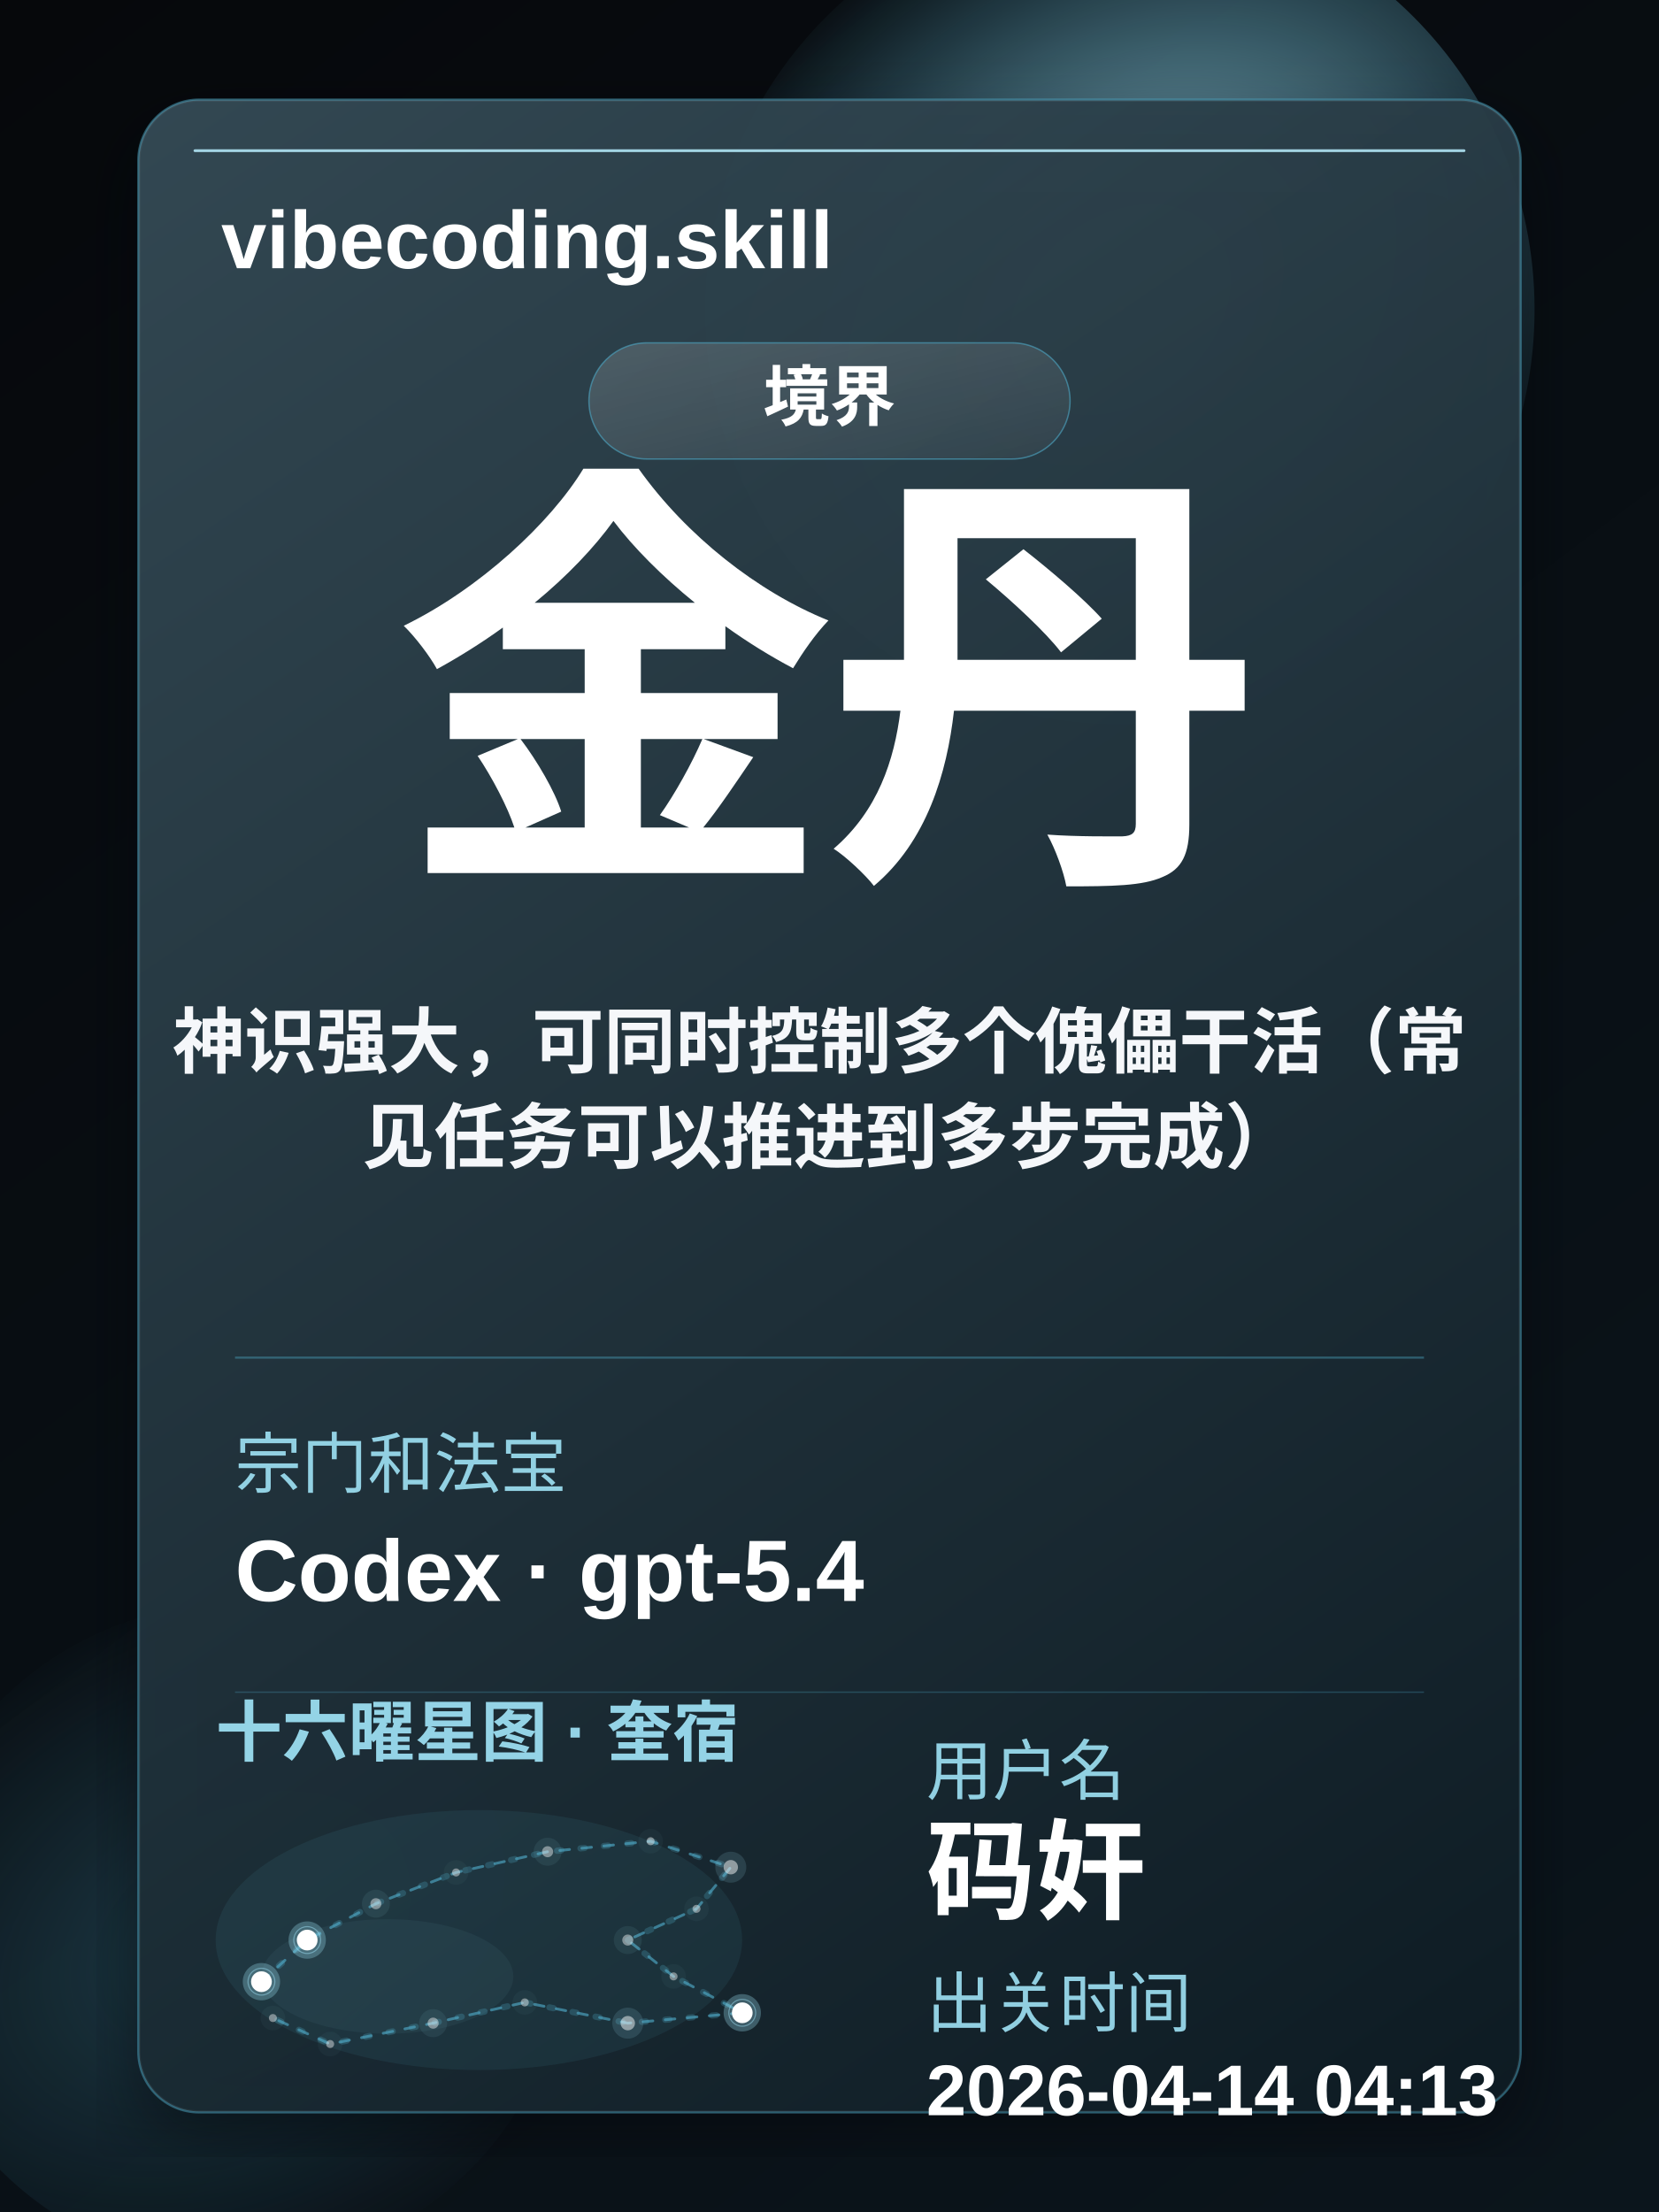
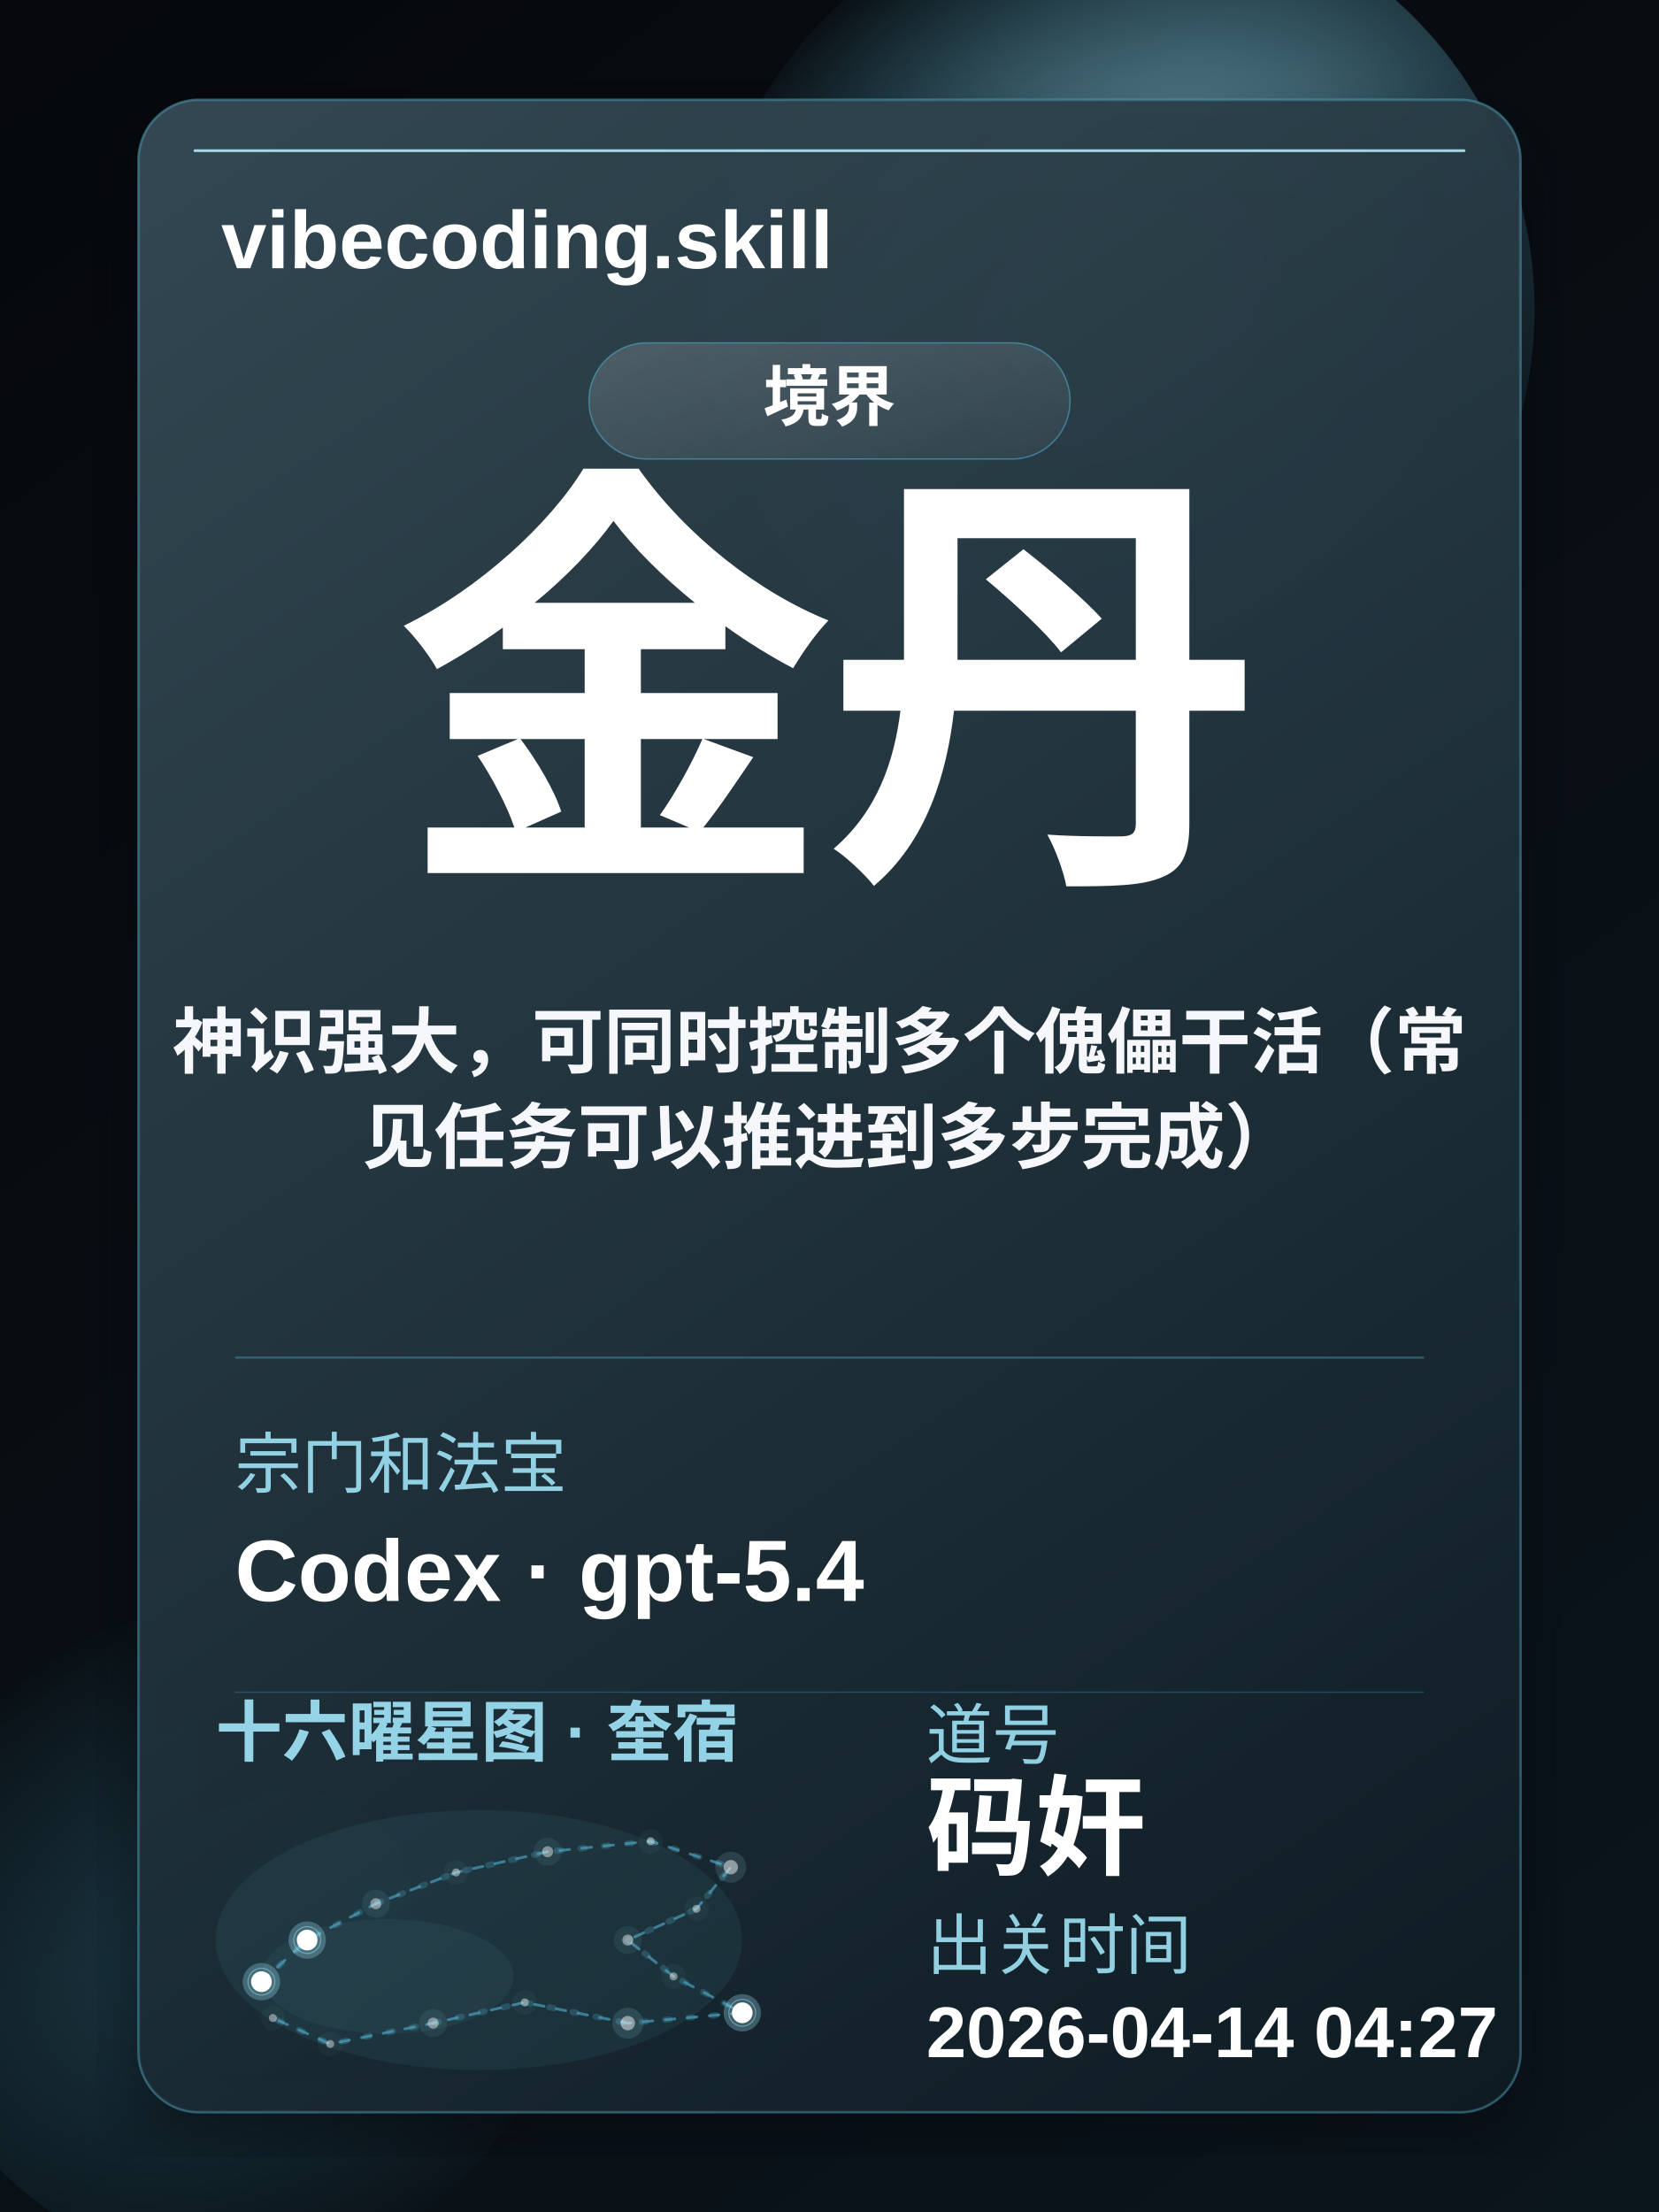
<svg xmlns="http://www.w3.org/2000/svg" width="1200" height="1600" viewBox="0 0 1200 1600" fill="none">
  <defs>
    <style>
      @font-face { font-family: 'CardDisplay'; src: url('file:///System/Library/Fonts/SFNS.ttf'); }
      @font-face { font-family: 'CardBody'; src: url('file:///System/Library/Fonts/SFNS.ttf'); }
      @font-face { font-family: 'CardCJK'; src: url('file:///System/Library/Fonts/Hiragino%20Sans%20GB.ttc'); }
      @font-face { font-family: 'CardUnicode'; src: url('file:///System/Library/Fonts/Supplemental/Arial%20Unicode.ttf'); }
    </style>
    <linearGradient id="bg" x1="0" y1="0" x2="1200" y2="1600" gradientUnits="userSpaceOnUse">
      <stop stop-color="#06080B" />
      <stop offset="1" stop-color="#0B151C" />
    </linearGradient>
    <radialGradient id="aura" cx="0" cy="0" r="1" gradientUnits="userSpaceOnUse" gradientTransform="translate(810 224) rotate(140) scale(418 312)">
      <stop stop-color="#B6E9F7" stop-opacity="0.88" />
      <stop offset="1" stop-color="#59BFE0" stop-opacity="0" />
    </radialGradient>
    <radialGradient id="auraBottom" cx="0" cy="0" r="1" gradientUnits="userSpaceOnUse" gradientTransform="translate(170 1400) rotate(-28) scale(356 248)">
      <stop stop-color="#59BFE0" stop-opacity="0.24" />
      <stop offset="1" stop-color="#59BFE0" stop-opacity="0" />
    </radialGradient>
    <linearGradient id="panel" x1="122" y1="86" x2="1082" y2="1506" gradientUnits="userSpaceOnUse">
      <stop stop-color="#344A55" stop-opacity="0.96" />
      <stop offset="1" stop-color="#0E1C24" stop-opacity="0.98" />
    </linearGradient>
    <linearGradient id="glass" x1="0" y1="0" x2="1" y2="1">
      <stop stop-color="#FFFFFF" stop-opacity="0.16" />
      <stop offset="1" stop-color="#FFFFFF" stop-opacity="0.04" />
    </linearGradient>
    <filter id="shadow" x="70" y="42" width="1060" height="1518" filterUnits="userSpaceOnUse" color-interpolation-filters="sRGB">
      <feFlood flood-opacity="0" result="BackgroundImageFix" />
      <feColorMatrix in="SourceAlpha" type="matrix" values="0 0 0 0 0 0 0 0 0 0 0 0 0 0 0 0 0 0 127 0" result="hardAlpha" />
      <feOffset dy="24" />
      <feGaussianBlur stdDeviation="26" />
      <feColorMatrix type="matrix" values="0 0 0 0 0.01 0 0 0 0 0.02 0 0 0 0 0.04 0 0 0 0.52 0" />
      <feBlend mode="normal" in2="BackgroundImageFix" result="effect1_dropShadow_0_1" />
      <feBlend mode="normal" in="SourceGraphic" in2="effect1_dropShadow_0_1" result="shape" />
    </filter>
  </defs>
  <rect width="1200" height="1600" fill="url(#bg)" />
  <circle cx="810" cy="224" r="300" fill="url(#aura)" />
  <circle cx="170" cy="1400" r="240" fill="url(#auraBottom)" />
  <g filter="url(#shadow)">
    <rect x="100" y="72" width="1000" height="1456" rx="44" fill="url(#panel)" stroke="rgba(78,169,199,0.48)" stroke-width="1.5" />
    <rect x="101" y="73" width="998" height="1454" rx="43" stroke="rgba(255,255,255,0.06)" />
  </g>
  <rect x="140" y="108" width="920" height="2" rx="1" fill="#B2E8F7" fill-opacity="0.88" />
  <text x="160" y="194" fill="#FFFFFF" font-size="59" font-family="'CardDisplay', 'CardCJK', 'CardUnicode', 'SF Pro Display', 'PingFang SC', 'Helvetica Neue', Arial, sans-serif" font-weight="700">vibecoding.skill</text>
  <g>
    <rect x="426" y="248" width="348" height="84" rx="42" fill="url(#glass)" stroke="rgba(78,169,199,0.60)" />
    <text x="600" y="304" fill="#FFFFFF" font-size="48" text-anchor="middle" font-family="'CardBody', 'CardCJK', 'CardUnicode', 'SF Pro Text', 'PingFang SC', 'Helvetica Neue', Arial, sans-serif" font-weight="600">境界</text>
  </g>
  <text x="600" y="612" fill="#FFFFFF" font-size="320" text-anchor="middle" font-family="'CardDisplay', 'CardCJK', 'CardUnicode', 'SF Pro Display', 'PingFang SC', 'Helvetica Neue', Arial, sans-serif" font-weight="700" letter-spacing="-10">金丹</text>
  <text x="600" y="772" fill="#F5F7FA" font-size="52" text-anchor="middle" font-family="'CardBody', 'CardCJK', 'CardUnicode', 'SF Pro Text', 'PingFang SC', 'Helvetica Neue', Arial, sans-serif" font-weight="600">
    <tspan x="600" dy="0">神识强大，可同时控制多个傀儡干活（常</tspan>
    <tspan x="600" dy="69">见任务可以推进到多步完成）</tspan>
  </text>
  <line x1="170" y1="982" x2="1030" y2="982" stroke="rgba(78,169,199,0.42)" stroke-width="1.5" />
  <text x="170" y="1076" fill="rgba(159,226,245,0.90)" font-size="48" font-family="'CardBody', 'CardCJK', 'CardUnicode', 'SF Pro Text', 'PingFang SC', 'Helvetica Neue', Arial, sans-serif" font-weight="500">宗门和法宝</text>
  <text x="170" y="1158" fill="#FFFFFF" font-size="63" font-family="'CardDisplay', 'CardCJK', 'CardUnicode', 'SF Pro Display', 'PingFang SC', 'Helvetica Neue', Arial, sans-serif" font-weight="650">Codex · gpt-5.4</text>
  <line x1="170" y1="1224" x2="1030" y2="1224" stroke="rgba(78,169,199,0.28)" />
  <text x="156" y="1270" fill="rgba(159,226,245,0.92)" font-size="48" font-family="'CardBody', 'CardCJK', 'CardUnicode', 'SF Pro Text', 'PingFang SC', 'Helvetica Neue', Arial, sans-serif" font-weight="600">十六曜星图 · 奎宿</text>
  <ellipse cx="346.4" cy="1403.3" rx="190.4" ry="94.0" fill="rgba(89,191,224,0.08)" />
  <ellipse cx="280.2" cy="1429.6" rx="91.1" ry="41.4" fill="rgba(159,226,245,0.05)" />
  <polyline points="189.1,1433.4 222.2,1403.3 271.9,1377.0 329.9,1354.4 396.1,1339.4 470.6,1331.8 528.6,1350.6 503.8,1380.7 454.1,1403.3 487.2,1429.6 536.9,1455.9 454.1,1463.4 379.6,1448.4 313.3,1463.4 238.8,1478.5 197.4,1459.7" fill="none" stroke="rgba(89,191,224,0.22)" stroke-width="4.5" stroke-linecap="round" stroke-linejoin="round" stroke-dasharray="3 14" />
  <polyline points="189.1,1433.4 222.2,1403.3 271.9,1377.0 329.9,1354.4 396.1,1339.4 470.6,1331.8 528.6,1350.6 503.8,1380.7 454.1,1403.3 487.2,1429.6 536.9,1455.9 454.1,1463.4 379.6,1448.4 313.3,1463.4 238.8,1478.5 197.4,1459.7" fill="none" stroke="rgba(78,169,199,0.64)" stroke-width="2" stroke-linecap="round" stroke-linejoin="round" stroke-dasharray="7 9" />
  <circle cx="189.1" cy="1433.4" r="13.5" fill="rgba(159,226,245,0.30)" />
  <circle cx="189.1" cy="1433.4" r="9.7" fill="none" stroke="rgba(159,226,245,0.48)" stroke-width="0.8" />
  <circle cx="189.1" cy="1433.4" r="7.5" fill="rgba(255,255,255,1.00)" />
  <circle cx="222.2" cy="1403.3" r="13.5" fill="rgba(159,226,245,0.30)" />
  <circle cx="222.2" cy="1403.3" r="9.7" fill="none" stroke="rgba(159,226,245,0.48)" stroke-width="0.8" />
  <circle cx="222.2" cy="1403.3" r="7.5" fill="rgba(255,255,255,1.00)" />
  <circle cx="271.9" cy="1377.0" r="10.1" fill="rgba(159,226,245,0.08)" />
  <circle cx="271.9" cy="1377.0" r="4.0" fill="rgba(255,255,255,0.42)" />
  <circle cx="329.9" cy="1354.4" r="8.9" fill="rgba(159,226,245,0.04)" />
  <circle cx="329.9" cy="1354.4" r="2.9" fill="rgba(255,255,255,0.42)" />
  <circle cx="396.1" cy="1339.4" r="10.1" fill="rgba(159,226,245,0.08)" />
  <circle cx="396.1" cy="1339.4" r="4.0" fill="rgba(255,255,255,0.42)" />
  <circle cx="470.6" cy="1331.8" r="8.9" fill="rgba(159,226,245,0.04)" />
  <circle cx="470.6" cy="1331.8" r="2.9" fill="rgba(255,255,255,0.42)" />
  <circle cx="528.6" cy="1350.6" r="11.2" fill="rgba(159,226,245,0.14)" />
  <circle cx="528.6" cy="1350.6" r="5.2" fill="rgba(255,255,255,0.48)" />
  <circle cx="503.8" cy="1380.7" r="8.9" fill="rgba(159,226,245,0.04)" />
  <circle cx="503.8" cy="1380.7" r="2.9" fill="rgba(255,255,255,0.42)" />
  <circle cx="454.1" cy="1403.3" r="10.1" fill="rgba(159,226,245,0.08)" />
  <circle cx="454.1" cy="1403.3" r="4.0" fill="rgba(255,255,255,0.42)" />
  <circle cx="487.2" cy="1429.6" r="8.9" fill="rgba(159,226,245,0.04)" />
  <circle cx="487.2" cy="1429.6" r="2.9" fill="rgba(255,255,255,0.42)" />
  <circle cx="536.9" cy="1455.9" r="13.5" fill="rgba(159,226,245,0.30)" />
  <circle cx="536.9" cy="1455.9" r="9.7" fill="none" stroke="rgba(159,226,245,0.48)" stroke-width="0.8" />
  <circle cx="536.9" cy="1455.9" r="7.5" fill="rgba(255,255,255,1.00)" />
  <circle cx="454.1" cy="1463.4" r="11.2" fill="rgba(159,226,245,0.14)" />
  <circle cx="454.1" cy="1463.4" r="5.2" fill="rgba(255,255,255,0.48)" />
  <circle cx="379.6" cy="1448.4" r="8.9" fill="rgba(159,226,245,0.04)" />
  <circle cx="379.6" cy="1448.4" r="2.9" fill="rgba(255,255,255,0.42)" />
  <circle cx="313.3" cy="1463.4" r="10.1" fill="rgba(159,226,245,0.08)" />
  <circle cx="313.3" cy="1463.4" r="4.0" fill="rgba(255,255,255,0.42)" />
  <circle cx="238.8" cy="1478.5" r="8.9" fill="rgba(159,226,245,0.04)" />
  <circle cx="238.8" cy="1478.5" r="2.9" fill="rgba(255,255,255,0.42)" />
  <circle cx="197.4" cy="1459.7" r="8.9" fill="rgba(159,226,245,0.04)" />
  <circle cx="197.4" cy="1459.7" r="2.9" fill="rgba(255,255,255,0.42)" />
-   <text x="670" y="1298" fill="rgba(159,226,245,0.90)" font-size="48" font-family="'CardBody', 'CardCJK', 'CardUnicode', 'SF Pro Text', 'PingFang SC', 'Helvetica Neue', Arial, sans-serif" font-weight="500">用户名</text>
-   <text x="670" y="1382" fill="#FFFFFF" font-size="79" font-family="'CardDisplay', 'CardCJK', 'CardUnicode', 'SF Pro Display', 'PingFang SC', 'Helvetica Neue', Arial, sans-serif" font-weight="650">码奸</text>
-   <text x="670" y="1466" fill="rgba(159,226,245,0.90)" font-size="48" font-family="'CardBody', 'CardCJK', 'CardUnicode', 'SF Pro Text', 'PingFang SC', 'Helvetica Neue', Arial, sans-serif" font-weight="500">出关时间</text>
-   <text x="670" y="1530" fill="#FFFFFF" font-size="52" font-family="'CardBody', 'CardCJK', 'CardUnicode', 'SF Pro Text', 'PingFang SC', 'Helvetica Neue', Arial, sans-serif" font-weight="600">2026-04-14 04:13</text>
+   <text x="670" y="1272" fill="rgba(159,226,245,0.90)" font-size="48" font-family="'CardBody', 'CardCJK', 'CardUnicode', 'SF Pro Text', 'PingFang SC', 'Helvetica Neue', Arial, sans-serif" font-weight="500">道号</text>
+   <text x="670" y="1350" fill="#FFFFFF" font-size="79" font-family="'CardDisplay', 'CardCJK', 'CardUnicode', 'SF Pro Display', 'PingFang SC', 'Helvetica Neue', Arial, sans-serif" font-weight="650">码奸</text>
+   <text x="670" y="1424" fill="rgba(159,226,245,0.90)" font-size="48" font-family="'CardBody', 'CardCJK', 'CardUnicode', 'SF Pro Text', 'PingFang SC', 'Helvetica Neue', Arial, sans-serif" font-weight="500">出关时间</text>
+   <text x="670" y="1488" fill="#FFFFFF" font-size="52" font-family="'CardBody', 'CardCJK', 'CardUnicode', 'SF Pro Text', 'PingFang SC', 'Helvetica Neue', Arial, sans-serif" font-weight="600">2026-04-14 04:27</text>
</svg>
